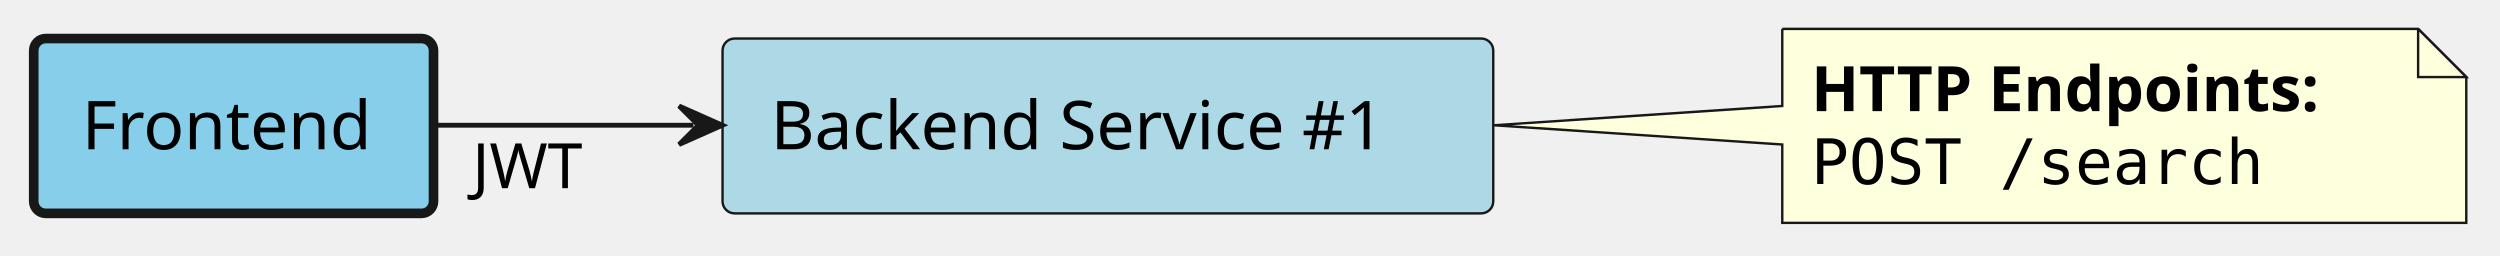
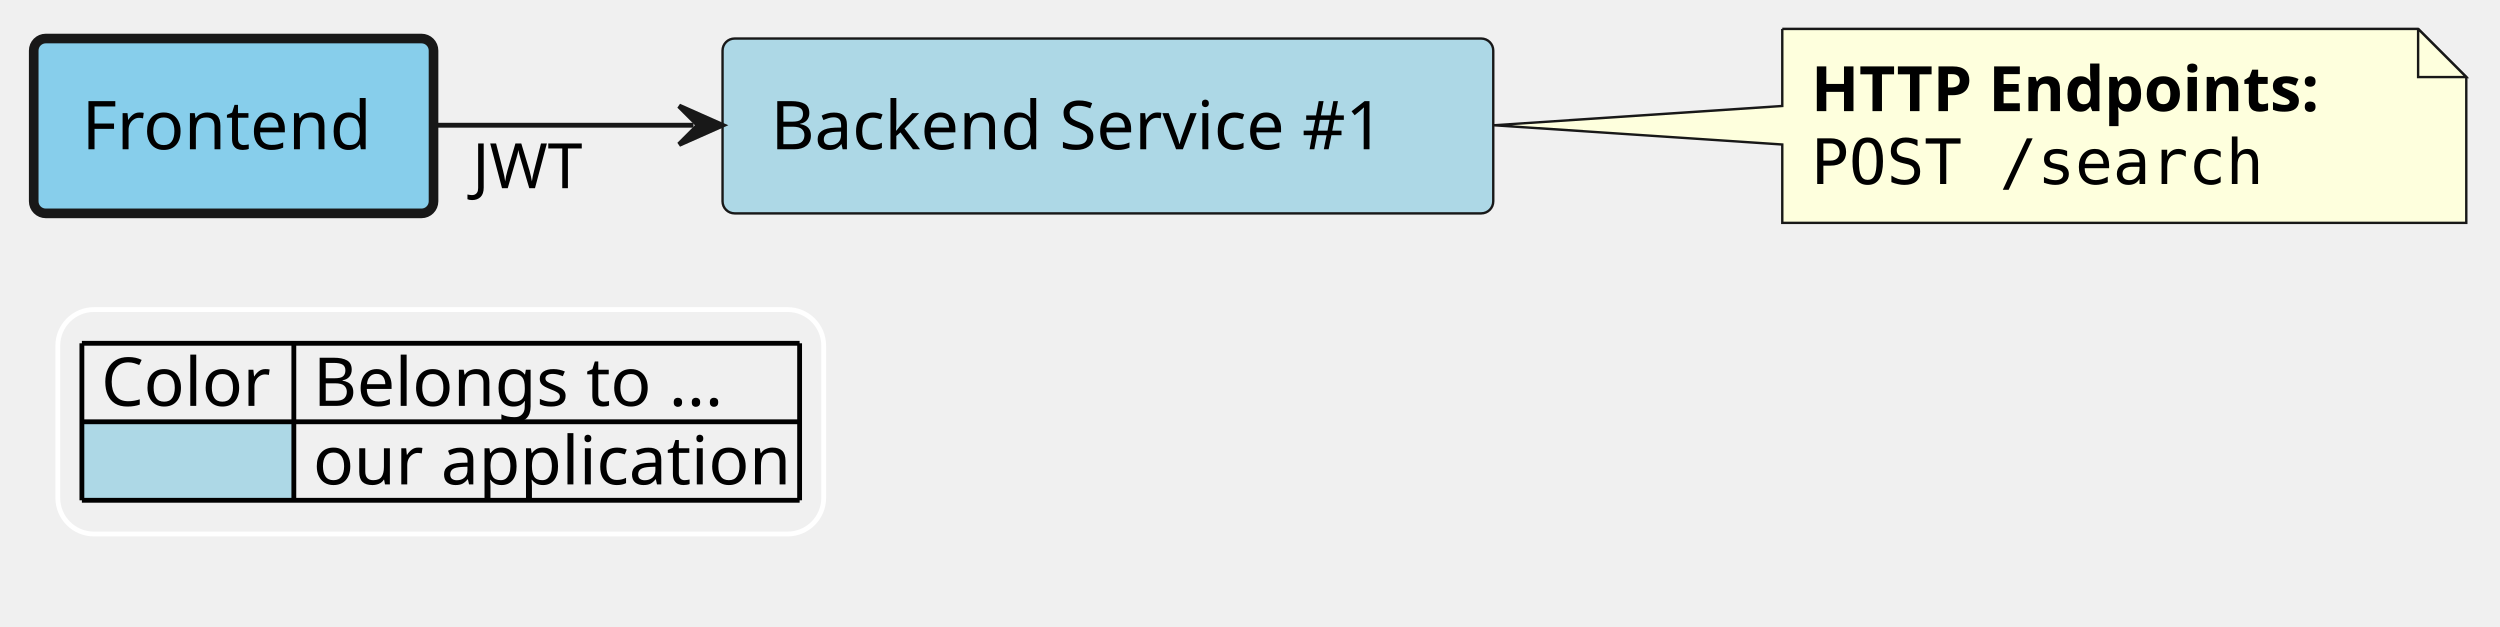
- <svg xmlns="http://www.w3.org/2000/svg" contentStyleType="text/css" height="53px" preserveAspectRatio="none" style="width:519px;height:53px;background:#FFFFFF;" version="1.1" viewBox="0 0 519 53" width="519px" zoomAndPan="magnify">
+ <svg xmlns="http://www.w3.org/2000/svg" contentStyleType="text/css" height="130px" preserveAspectRatio="none" style="width:519px;height:130px;background:#FFFFFF;" version="1.1" viewBox="0 0 519 130" width="519px" zoomAndPan="magnify">
  <defs />
  <g>
    <g id="elem_platform__application__frontend">
      <rect fill="#87CEEB" height="36.297" rx="2.5" ry="2.5" style="stroke:#181818;stroke-width:2.0;" width="83" x="7" y="8" />
      <text fill="#000000" font-family="sans-serif" font-size="14" lengthAdjust="spacing" textLength="63" x="17" y="30.995">Frontend</text>
    </g>
    <g id="elem_platform__application__backend_service_1">
      <rect fill="#ADD8E6" height="36.297" rx="2.5" ry="2.5" style="stroke:#181818;stroke-width:0.5;" width="160" x="150" y="8" />
      <text fill="#000000" font-family="sans-serif" font-size="14" lengthAdjust="spacing" textLength="140" x="160" y="30.995">Backend Service #1</text>
    </g>
    <g id="elem_GMN4">
      <path d="M370,6 L370,22 L310.07,26 L370,30 L370,46.266 A0,0 0 0 0 370,46.266 L512,46.266 A0,0 0 0 0 512,46.266 L512,16 L502,6 L370,6 A0,0 0 0 0 370,6 " fill="#FEFFDD" style="stroke:#181818;stroke-width:0.5;" />
      <path d="M502,6 L502,16 L512,16 L502,6 " fill="#FEFFDD" style="stroke:#181818;stroke-width:0.5;" />
      <text fill="#000000" font-family="sans-serif" font-size="13" font-weight="bold" lengthAdjust="spacing" textLength="121" x="376" y="23.067">HTTP Endpoints:</text>
      <text fill="#000000" font-family="monospace" font-size="13" lengthAdjust="spacing" textLength="96" x="376" y="38.2">POST /search</text>
    </g>
    <g id="link_platform__application__frontend_platform__application__backend_service_1">
      <path d="M90.14,26 C107.93,26 123.33,26 143.97,26 " fill="none" id="platform__application__frontend-to-platform__application__backend_service_1" style="stroke:#181818;stroke-width:1.0;" />
      <polygon fill="#181818" points="149.97,26,140.97,22,144.97,26,140.97,30,149.97,26" style="stroke:#181818;stroke-width:1.0;" />
      <text fill="#000000" font-family="sans-serif" font-size="13" lengthAdjust="spacing" textLength="21" x="98.06" y="39.067">JWT</text>
    </g>
+     <rect fill="none" height="46.594" id="_legend" rx="7.5" ry="7.5" style="stroke:#FFFFFF;stroke-width:1.0;" width="159" x="12" y="64.266" />
+     <text fill="#000000" font-family="sans-serif" font-size="14" lengthAdjust="spacing" textLength="36" x="21" y="84.261">Color</text>
+     <text fill="#000000" font-family="sans-serif" font-size="14" lengthAdjust="spacing" textLength="91" x="65" y="84.261">Belongs to ...</text>
+     <rect fill="#ADD8E6" height="16.297" style="stroke:none;stroke-width:1.0;" width="44" x="17" y="87.562" />
+     <text fill="#000000" font-family="sans-serif" font-size="14" lengthAdjust="spacing" textLength="4" x="17" y="100.558"> </text>
+     <text fill="#000000" font-family="sans-serif" font-size="14" lengthAdjust="spacing" textLength="101" x="65" y="100.558">our application</text>
+     <line style="stroke:#000000;stroke-width:1.0;" x1="17" x2="166" y1="71.266" y2="71.266" />
+     <line style="stroke:#000000;stroke-width:1.0;" x1="17" x2="166" y1="87.562" y2="87.562" />
+     <line style="stroke:#000000;stroke-width:1.0;" x1="17" x2="166" y1="103.859" y2="103.859" />
+     <line style="stroke:#000000;stroke-width:1.0;" x1="17" x2="17" y1="71.266" y2="103.859" />
+     <line style="stroke:#000000;stroke-width:1.0;" x1="61" x2="61" y1="71.266" y2="103.859" />
+     <line style="stroke:#000000;stroke-width:1.0;" x1="166" x2="166" y1="71.266" y2="103.859" />
  </g>
</svg>
